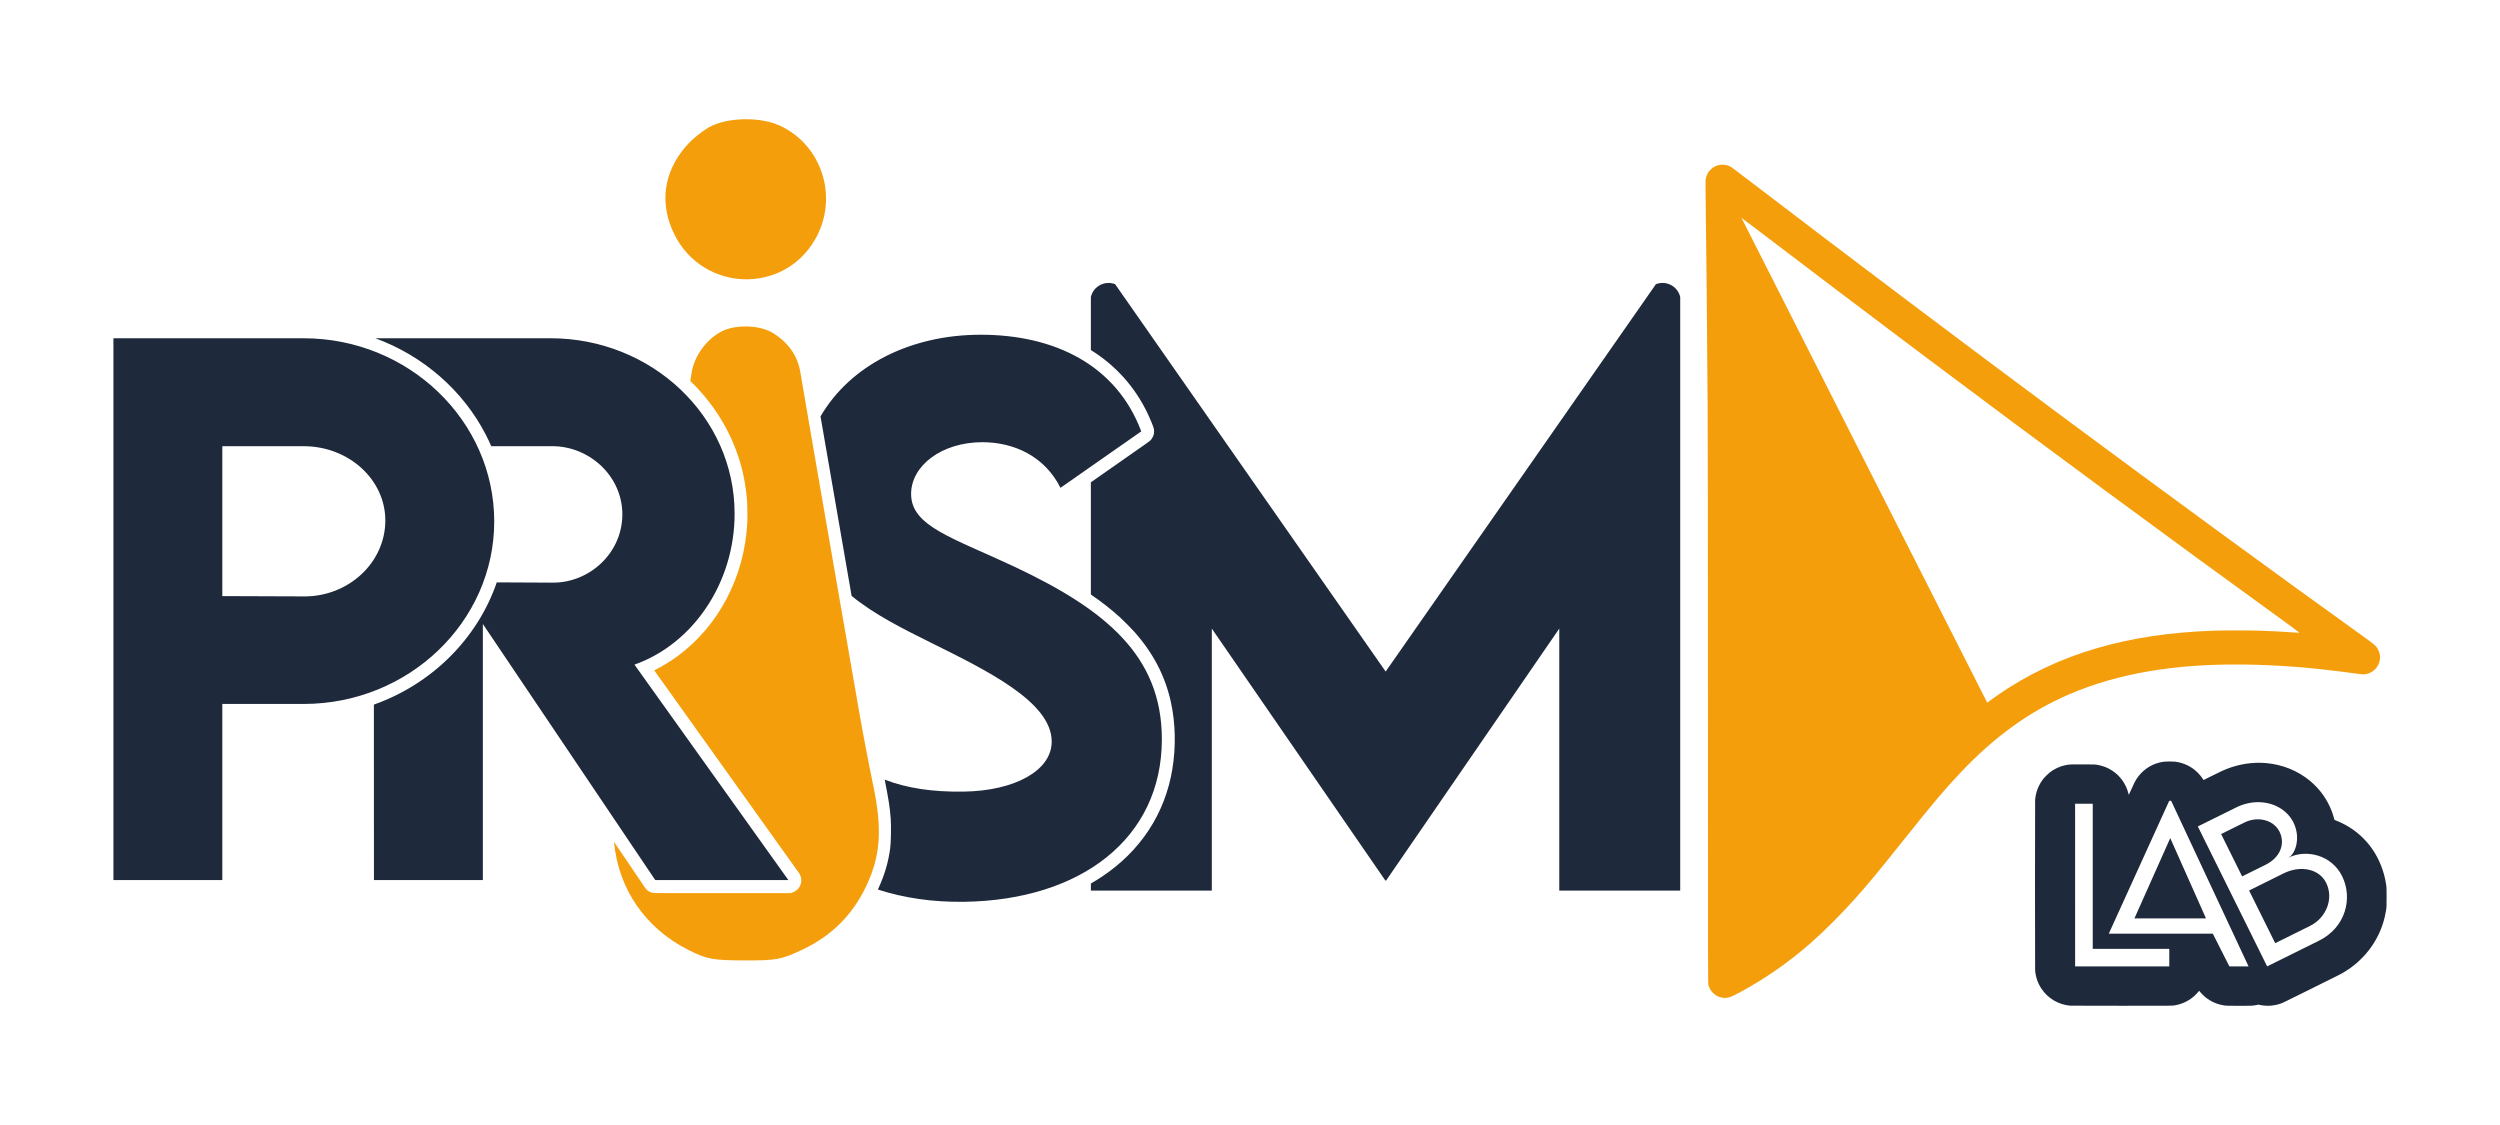
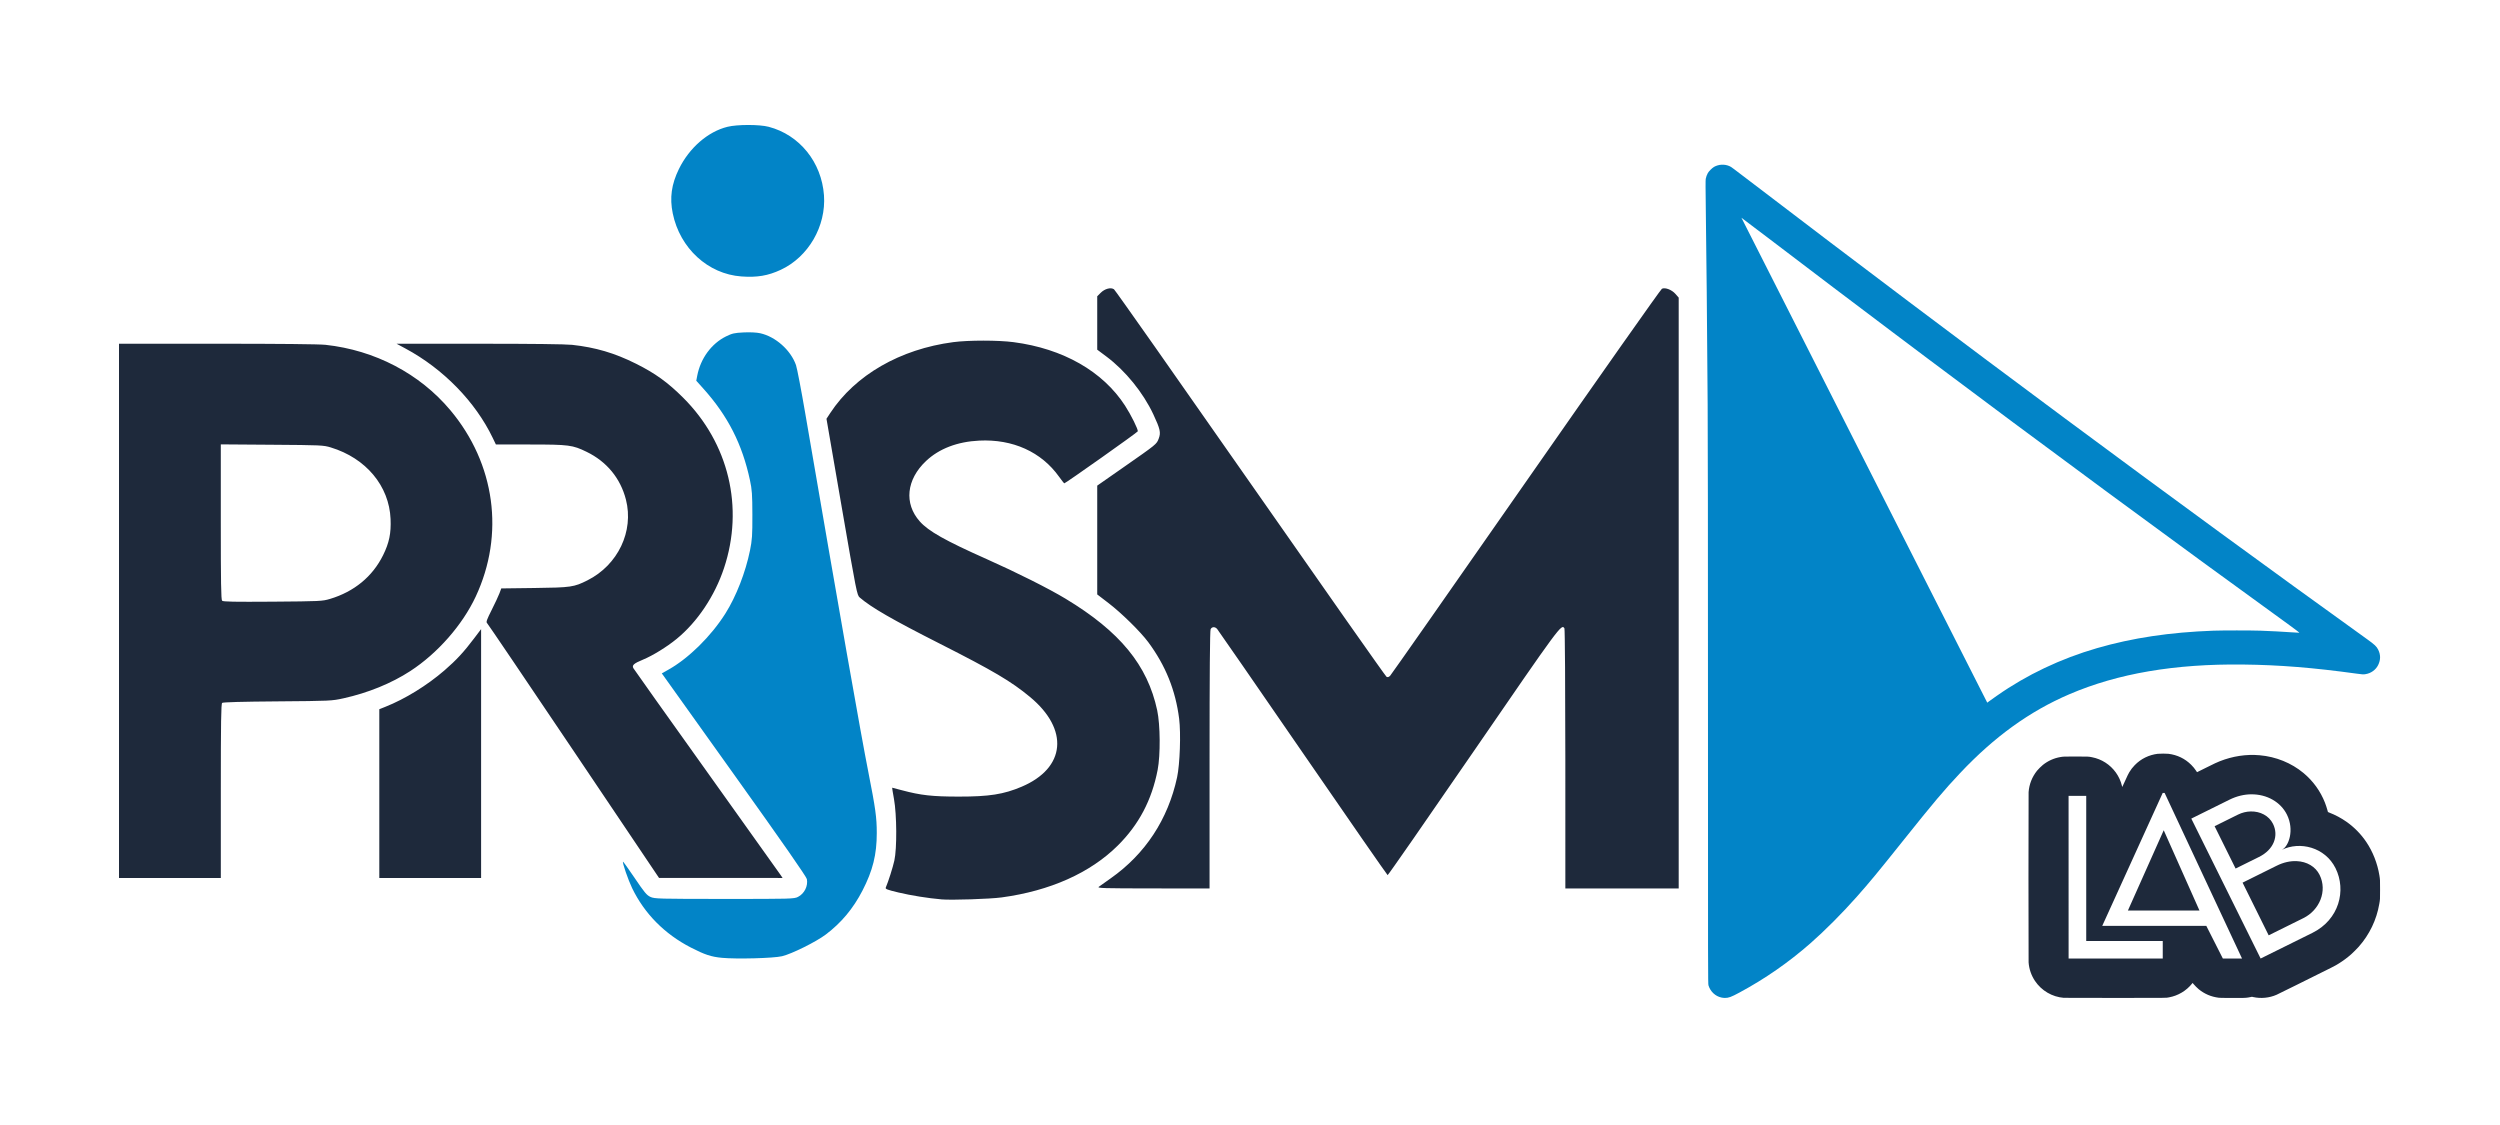
- <svg xmlns="http://www.w3.org/2000/svg" width="100mm" height="45mm" viewBox="0 0 100 45" version="1.1" id="svg1">
+ <svg xmlns="http://www.w3.org/2000/svg" width="100mm" height="45mm" viewBox="0 0 100 45" version="1.1" id="svg1" xml:space="preserve">
  <defs id="defs1" />
-   <g id="layer1">
-     <path id="path4" style="fill:#f59e0b;fill-opacity:1;stroke-width:0.005;stroke-linecap:round;stroke-linejoin:round;stroke-dasharray:none" d="m 29.838,4.769 c -0.486,3.942e-4 -0.973,0.085 -1.341,0.252 -0.314,0.142 -0.793,0.52 -1.067,0.839 -0.898,1.049 -1.059,2.303 -0.453,3.52 1.14,2.287 4.329,2.412 5.613,0.221 C 33.564,7.942 32.904,5.805 31.176,5.018 v 0.001 C 30.809,4.852 30.324,4.769 29.838,4.769 Z m 39.029,1.819 c -0.107,0.005 -0.213,0.035 -0.31,0.089 -0.068,0.038 -0.208,0.178 -0.245,0.245 -0.039,0.072 -0.07,0.155 -0.084,0.233 -0.009,0.05 -0.009,0.381 0.004,1.305 0.029,2.225 0.045,3.865 0.073,7.715 0.009,1.206 0.013,5.181 0.013,12.473 0,10.315 -2.2e-4,10.705 0.02,10.767 0.076,0.247 0.273,0.433 0.515,0.486 l -3.29e-4,3.07e-4 c 0.038,0.009 0.101,0.015 0.14,0.016 0.152,0.001 0.249,-0.034 0.588,-0.217 1.023,-0.551 1.964,-1.205 2.839,-1.972 0.573,-0.503 1.266,-1.198 1.841,-1.847 0.535,-0.604 0.826,-0.956 1.89,-2.288 1.187,-1.486 1.613,-1.991 2.251,-2.668 1.372,-1.457 2.784,-2.475 4.375,-3.157 1.936,-0.83 4.212,-1.219 6.947,-1.187 1.458,0.017 2.795,0.124 4.544,0.365 0.258,0.035 0.258,0.035 0.361,0.018 0.218,-0.037 0.402,-0.172 0.497,-0.364 0.101,-0.205 0.102,-0.409 0.002,-0.611 -0.064,-0.13 -0.139,-0.202 -0.432,-0.412 C 87.044,20.08 78.293,13.587 70.17,7.379 69.243,6.671 69.255,6.68 69.18,6.646 c -0.099,-0.044 -0.206,-0.063 -0.313,-0.058 z m 0.791,2.124 c 0.001,-0.002 0.481,0.36 1.065,0.805 1.799,1.37 3.451,2.621 4.974,3.766 0.442,0.333 1.08,0.812 1.417,1.065 4.251,3.195 9.894,7.355 14.467,10.662 0.227,0.164 0.401,0.298 0.392,0.3 -0.01,0.002 -0.152,-0.007 -0.318,-0.018 -0.348,-0.025 -0.822,-0.05 -1.245,-0.065 -0.383,-0.013 -1.498,-0.013 -1.873,0 -1.746,0.064 -3.237,0.288 -4.652,0.697 -1.462,0.424 -2.812,1.065 -4.008,1.904 v -6.35e-4 c -0.123,0.086 -0.261,0.184 -0.306,0.218 l -0.082,0.061 -4.917,-9.695 C 71.868,13.079 69.656,8.714 69.658,8.712 Z M 29.899,13.059 c -0.376,-0.011 -0.756,0.054 -1.033,0.197 -0.611,0.316 -1.098,0.986 -1.201,1.652 -0.009,0.059 -0.028,0.171 -0.054,0.33 0.685,0.658 1.247,1.44 1.643,2.315 0.352,0.778 0.551,1.554 0.626,2.442 0.015,0.178 0.021,0.722 0.011,0.926 -0.113,2.143 -1.135,4.1 -2.778,5.319 -0.249,0.185 -0.608,0.405 -0.886,0.544 l -0.058,0.029 0.015,0.022 c 0.009,0.012 1.302,1.822 2.873,4.022 1.572,2.2 2.877,4.027 2.899,4.059 0.114,0.167 0.127,0.362 0.036,0.537 -0.063,0.121 -0.166,0.206 -0.309,0.254 l -0.049,0.017 -2.731,0.001 c -2.479,0.001 -2.737,6.36e-4 -2.788,-0.01 -0.11,-0.022 -0.204,-0.074 -0.279,-0.157 -0.013,-0.014 -0.514,-0.755 -1.276,-1.884 0.174,1.87 1.237,3.454 2.996,4.334 0.725,0.362 0.953,0.404 2.214,0.409 1.292,0.004 1.481,-0.031 2.341,-0.438 1.158,-0.549 2.002,-1.394 2.546,-2.551 0.571,-1.213 0.64,-2.267 0.265,-4.046 C 34.761,30.615 34.503,29.261 34.349,28.372 34.194,27.482 33.628,24.224 33.09,21.132 32.553,18.039 32.071,15.242 32.019,14.916 31.913,14.24 31.537,13.699 30.907,13.315 30.646,13.156 30.275,13.07 29.899,13.059 Z" />
-     <path id="path5" style="font-weight:500;font-size:26.86px;line-height:0;font-family:'LEMON MILK';-inkscape-font-specification:'LEMON MILK Medium';text-align:center;letter-spacing:0px;text-anchor:middle;fill:#1e293b;fill-opacity:1;stroke-width:0.087;stroke-linecap:round;stroke-linejoin:round;stroke-dasharray:none" d="m 44.362,11.317 3.07e-4,3.17e-4 c -0.329,-0.009 -0.623,0.204 -0.717,0.519 -0.004,0.014 -0.008,0.028 -0.011,0.042 v 2.123 c 0.995,0.619 1.77,1.48 2.279,2.554 0.105,0.222 0.214,0.49 0.238,0.582 0.016,0.059 0.016,0.171 0,0.236 -0.018,0.071 -0.066,0.166 -0.115,0.221 -0.05,0.056 -0.007,0.025 -1.211,0.865 -0.373,0.26 -0.837,0.586 -1.191,0.833 v 4.487 c 0.438,0.3 0.823,0.603 1.168,0.916 0.137,0.125 0.451,0.441 0.563,0.567 0.765,0.861 1.241,1.776 1.471,2.824 0.184,0.84 0.205,1.788 0.058,2.678 -0.293,1.778 -1.27,3.272 -2.814,4.301 -0.144,0.096 -0.292,0.188 -0.445,0.275 v 0.283 h 4.837 v -10.48 l 6.942,10.078 h 0.03 l 6.927,-10.078 v 10.48 h 4.837 V 11.883 c -0.003,-0.016 -0.007,-0.031 -0.011,-0.046 -0.115,-0.385 -0.52,-0.604 -0.904,-0.489 -0.019,0.005 -0.038,0.013 -0.057,0.02 L 55.427,26.862 44.604,11.366 c -0.019,-0.008 -0.038,-0.014 -0.057,-0.019 -0.061,-0.018 -0.124,-0.028 -0.187,-0.03 z m -5.133,2.072 c -2.812,0 -5.224,1.229 -6.408,3.268 0.256,1.488 0.784,4.534 1.243,7.179 0.919,0.75 2.038,1.307 3.111,1.84 2.284,1.135 4.893,2.393 4.893,3.988 0,1.162 -1.483,1.974 -3.537,2.001 -1.224,0.016 -2.258,-0.135 -3.143,-0.48 0.168,0.852 0.206,1.116 0.24,1.557 0.023,0.3 0.011,0.967 -0.022,1.204 -0.069,0.502 -0.196,0.957 -0.402,1.437 -0.03,0.07 -0.059,0.136 -0.088,0.199 1.037,0.335 2.182,0.508 3.45,0.49 4.663,-0.066 7.908,-2.528 7.908,-6.502 0,-3.352 -2.271,-5.191 -5.88,-6.894 -2.501,-1.176 -4.15,-1.622 -4.15,-2.92 0,-1.122 1.217,-2.068 2.852,-2.068 1.217,0 2.474,0.527 3.123,1.825 l 3.231,-2.258 C 44.663,14.619 42.203,13.389 39.229,13.389 Z M 4.537,13.531 V 35.203 H 8.893 V 28.158 H 12.146 c 4.195,0 7.623,-3.28 7.623,-7.3 0,-4.033 -3.428,-7.327 -7.623,-7.327 z m 10.48,6.45e-4 c 1.909,0.699 3.499,2.081 4.413,3.853 0.079,0.152 0.152,0.306 0.22,0.463 h 2.448 c 1.465,0 2.796,1.183 2.796,2.729 0,1.546 -1.318,2.743 -2.796,2.729 l -2.227,-0.011 c -0.774,2.251 -2.592,4.064 -4.916,4.89 l 0.003,7.019 h 4.356 V 24.959 l 6.897,10.244 h 5.324 l -6.157,-8.618 c 2.326,-0.82 4.006,-3.254 4.006,-6.037 0,-3.899 -3.32,-7.018 -7.367,-7.018 z M 8.893,17.848 H 12.146 c 1.801,0 3.267,1.331 3.267,2.971 0,1.68 -1.465,3.052 -3.267,3.038 v -0.001 l -3.253,-0.012 z M 86.577,30.465 c -0.361,0.044 -0.678,0.2 -0.926,0.455 -0.088,0.091 -0.153,0.174 -0.217,0.281 -0.042,0.07 -0.065,0.117 -0.182,0.376 -0.054,0.119 -0.1,0.216 -0.1,0.216 -5.37e-4,9.8e-5 -0.007,-0.023 -0.015,-0.051 -0.042,-0.18 -0.129,-0.37 -0.242,-0.527 -0.229,-0.319 -0.568,-0.537 -0.953,-0.612 -0.143,-0.028 -0.137,-0.028 -0.645,-0.028 -0.489,0 -0.495,2.74e-4 -0.619,0.021 -0.255,0.043 -0.495,0.15 -0.702,0.315 -0.06,0.048 -0.189,0.175 -0.234,0.232 -0.199,0.25 -0.313,0.54 -0.337,0.856 -0.007,0.079 -0.007,6.729 0,6.81 0.019,0.267 0.108,0.522 0.255,0.742 0.262,0.391 0.689,0.64 1.157,0.677 l -3.29e-4,-0.001 c 0.024,0.001 0.947,0.004 2.05,0.004 2.195,-5.58e-4 2.018,0.002 2.155,-0.023 0.361,-0.065 0.694,-0.264 0.923,-0.551 l 0.021,-0.026 0.035,0.043 c 0.045,0.055 0.152,0.163 0.209,0.209 0.234,0.19 0.495,0.301 0.798,0.34 0.05,0.007 0.11,0.007 0.522,0.009 0.485,0.001 0.543,4.6e-5 0.654,-0.017 0.029,-0.004 0.076,-0.012 0.104,-0.019 l 0.051,-0.011 0.049,0.011 c 0.309,0.069 0.648,0.036 0.938,-0.092 0.028,-0.013 0.375,-0.183 0.771,-0.379 1.611,-0.798 1.555,-0.77 1.716,-0.871 0.179,-0.112 0.336,-0.228 0.491,-0.364 0.074,-0.065 0.239,-0.23 0.307,-0.307 0.43,-0.487 0.713,-1.076 0.821,-1.709 0.034,-0.194 0.032,-0.169 0.032,-0.583 0,-0.409 5.81e-4,-0.384 -0.027,-0.562 -0.077,-0.477 -0.263,-0.95 -0.525,-1.337 -0.213,-0.316 -0.482,-0.589 -0.791,-0.807 -0.209,-0.147 -0.45,-0.276 -0.688,-0.367 -0.043,-0.017 -0.053,-0.022 -0.056,-0.03 -0.001,-0.007 -0.011,-0.039 -0.021,-0.075 -0.022,-0.082 -0.062,-0.204 -0.097,-0.293 -0.181,-0.461 -0.474,-0.866 -0.857,-1.185 -0.486,-0.404 -1.102,-0.654 -1.754,-0.711 -0.537,-0.047 -1.078,0.035 -1.601,0.242 -0.119,0.047 -0.195,0.083 -0.539,0.254 -0.176,0.087 -0.33,0.164 -0.342,0.17 -0.013,0.007 -0.019,0.009 -0.022,0.009 h -3.29e-4 -5.79e-4 -5.92e-4 l -3.07e-4,-6.47e-4 h -5.81e-4 l -3.28e-4,-3.17e-4 -3.17e-4,-3.19e-4 v -3.28e-4 l -3.18e-4,-3.07e-4 c -5.81e-4,-8.21e-4 -0.002,-0.001 -0.003,-0.003 -0.001,-0.004 -0.021,-0.031 -0.039,-0.058 -0.052,-0.079 -0.113,-0.153 -0.188,-0.228 -0.247,-0.248 -0.558,-0.398 -0.911,-0.442 -0.087,-0.01 -0.334,-0.01 -0.421,0 z m 0.192,1.567 h 0.077 l 3.096,6.623 h -0.767 l -0.662,-1.307 h -2.342 -1.068 -0.752 z m 3.545,0.055 c 0.624,-0.005 1.175,0.308 1.425,0.814 0.301,0.608 0.079,1.267 -0.206,1.408 0.719,-0.356 1.731,-0.11 2.15,0.734 0.439,0.885 0.145,2.055 -0.924,2.585 l -2.073,1.027 -2.773,-5.597 1.528,-0.757 c 0.292,-0.145 0.59,-0.212 0.873,-0.215 z m -7.31,0.062 h 0.706 v 5.805 h 3.061 v 0.702 h -3.766 z m 7.288,0.623 c -0.171,0.003 -0.347,0.045 -0.513,0.127 l -0.934,0.463 0.84,1.694 0.93,-0.461 c 0.609,-0.298 0.8,-0.855 0.566,-1.327 -0.163,-0.329 -0.514,-0.504 -0.89,-0.496 z m -3.482,0.752 -1.433,3.212 h 2.863 z m 5.314,1.235 c -0.249,-0.01 -0.523,0.047 -0.8,0.186 l -1.36,0.675 1.044,2.107 1.392,-0.69 c 0.639,-0.317 0.966,-1.08 0.644,-1.729 -0.162,-0.328 -0.505,-0.532 -0.92,-0.549 z" />
-   </g>
+   <path id="path1279" style="font-weight:500;font-size:26.86px;line-height:0;font-family:'LEMON MILK';-inkscape-font-specification:'LEMON MILK Medium';text-align:center;letter-spacing:0px;text-anchor:middle;fill:#1e293b;fill-opacity:1;stroke:none;stroke-width:0.2;stroke-linecap:round;stroke-linejoin:round;stroke-dasharray:none" d="m 86.316,30.151 c -0.361,0.044 -0.678,0.2 -0.926,0.455 -0.088,0.091 -0.153,0.174 -0.217,0.281 -0.042,0.07 -0.065,0.117 -0.182,0.376 -0.054,0.119 -0.1,0.216 -0.1,0.216 -5.37e-4,9.8e-5 -0.007,-0.023 -0.015,-0.051 -0.042,-0.18 -0.129,-0.37 -0.242,-0.527 -0.229,-0.319 -0.568,-0.537 -0.953,-0.612 -0.143,-0.028 -0.137,-0.028 -0.645,-0.028 -0.489,0 -0.495,2.74e-4 -0.619,0.021 -0.255,0.043 -0.495,0.15 -0.702,0.315 -0.06,0.048 -0.189,0.175 -0.234,0.232 -0.199,0.25 -0.313,0.54 -0.337,0.856 -0.007,0.079 -0.007,6.729 0,6.81 0.019,0.267 0.108,0.522 0.255,0.742 0.262,0.391 0.689,0.64 1.157,0.677 l -3.29e-4,-0.001 c 0.024,0.001 0.947,0.004 2.05,0.004 2.195,-5.58e-4 2.018,0.002 2.155,-0.023 0.361,-0.065 0.694,-0.264 0.923,-0.551 l 0.021,-0.026 0.035,0.043 c 0.045,0.055 0.152,0.163 0.209,0.209 0.234,0.19 0.495,0.301 0.798,0.34 0.05,0.007 0.11,0.007 0.522,0.009 0.485,0.001 0.543,4.6e-5 0.654,-0.017 0.029,-0.004 0.076,-0.012 0.104,-0.019 l 0.051,-0.011 0.049,0.011 c 0.309,0.069 0.648,0.036 0.938,-0.092 0.028,-0.013 0.375,-0.183 0.771,-0.379 1.611,-0.798 1.555,-0.77 1.716,-0.871 0.179,-0.112 0.336,-0.228 0.491,-0.364 0.074,-0.065 0.239,-0.23 0.307,-0.307 0.43,-0.487 0.713,-1.076 0.821,-1.709 0.034,-0.194 0.032,-0.169 0.032,-0.583 0,-0.409 5.81e-4,-0.384 -0.027,-0.562 -0.077,-0.477 -0.263,-0.95 -0.525,-1.337 -0.213,-0.316 -0.482,-0.589 -0.791,-0.807 -0.209,-0.147 -0.45,-0.276 -0.688,-0.367 -0.043,-0.017 -0.053,-0.022 -0.056,-0.03 -0.001,-0.007 -0.011,-0.039 -0.021,-0.075 -0.022,-0.082 -0.062,-0.204 -0.097,-0.293 -0.181,-0.461 -0.474,-0.866 -0.857,-1.185 -0.486,-0.404 -1.102,-0.654 -1.754,-0.711 -0.537,-0.047 -1.078,0.035 -1.601,0.242 -0.119,0.047 -0.195,0.083 -0.539,0.254 -0.176,0.087 -0.33,0.164 -0.342,0.17 -0.013,0.007 -0.019,0.009 -0.022,0.009 h -3.29e-4 -5.79e-4 -5.92e-4 l -3.07e-4,-6.47e-4 h -5.81e-4 l -3.28e-4,-3.17e-4 -3.17e-4,-3.19e-4 v -3.28e-4 l -3.18e-4,-3.07e-4 c -5.81e-4,-8.21e-4 -0.002,-0.001 -0.003,-0.003 -0.001,-0.004 -0.021,-0.031 -0.039,-0.058 -0.052,-0.079 -0.113,-0.153 -0.188,-0.228 -0.247,-0.248 -0.558,-0.398 -0.911,-0.442 -0.087,-0.01 -0.334,-0.01 -0.421,0 z m 0.192,1.567 h 0.077 l 3.096,6.623 h -0.767 l -0.662,-1.307 h -2.342 -1.068 -0.752 z m 3.545,0.055 c 0.624,-0.005 1.175,0.308 1.425,0.814 0.301,0.608 0.079,1.267 -0.206,1.408 0.719,-0.356 1.731,-0.11 2.15,0.734 0.439,0.885 0.145,2.055 -0.924,2.585 l -2.073,1.027 -2.773,-5.597 1.528,-0.757 c 0.292,-0.145 0.59,-0.212 0.873,-0.215 z m -7.31,0.062 h 0.706 v 5.805 h 3.061 v 0.702 h -3.766 z m 7.288,0.623 c -0.171,0.003 -0.347,0.045 -0.513,0.127 l -0.934,0.463 0.84,1.694 0.93,-0.461 c 0.609,-0.298 0.8,-0.855 0.566,-1.327 -0.163,-0.329 -0.514,-0.504 -0.89,-0.496 z m -3.482,0.752 -1.433,3.212 h 2.863 z m 5.314,1.235 c -0.249,-0.01 -0.523,0.047 -0.8,0.186 l -1.36,0.675 1.044,2.107 1.392,-0.69 c 0.639,-0.317 0.966,-1.08 0.644,-1.729 -0.162,-0.328 -0.505,-0.532 -0.92,-0.549 z" />
+   <path id="path1377" style="fill:#0284c7;fill-opacity:1;stroke:none;stroke-width:0.2;stroke-linecap:round;stroke-linejoin:round;stroke-dasharray:none" d="m 68.868,6.588 c -0.107,0.005 -0.213,0.035 -0.31,0.089 -0.068,0.038 -0.208,0.178 -0.245,0.245 -0.039,0.072 -0.07,0.155 -0.084,0.233 -0.009,0.05 -0.009,0.381 0.004,1.305 0.029,2.225 0.045,3.865 0.073,7.715 0.009,1.206 0.013,5.181 0.013,12.473 0,10.315 -2.2e-4,10.705 0.02,10.767 0.076,0.247 0.273,0.433 0.515,0.486 l -3.29e-4,3.07e-4 c 0.038,0.009 0.101,0.015 0.14,0.016 0.152,0.001 0.249,-0.034 0.588,-0.217 1.023,-0.551 1.964,-1.205 2.839,-1.972 0.573,-0.503 1.266,-1.198 1.841,-1.847 0.535,-0.604 0.826,-0.956 1.89,-2.288 1.187,-1.486 1.613,-1.991 2.251,-2.668 1.372,-1.457 2.784,-2.475 4.375,-3.157 1.936,-0.83 4.212,-1.219 6.947,-1.187 1.458,0.017 2.795,0.124 4.544,0.365 0.258,0.035 0.258,0.035 0.361,0.018 0.218,-0.037 0.402,-0.172 0.497,-0.364 0.101,-0.205 0.102,-0.409 0.002,-0.611 -0.064,-0.13 -0.139,-0.202 -0.432,-0.412 C 87.044,20.08 78.293,13.587 70.17,7.379 69.243,6.671 69.255,6.68 69.18,6.646 c -0.099,-0.044 -0.206,-0.063 -0.313,-0.058 z m 0.791,2.124 c 0.001,-0.002 0.481,0.36 1.065,0.805 1.799,1.37 3.451,2.621 4.974,3.766 0.442,0.333 1.08,0.812 1.417,1.065 4.251,3.195 9.894,7.355 14.467,10.662 0.227,0.164 0.401,0.298 0.392,0.3 -0.01,0.002 -0.152,-0.007 -0.318,-0.018 -0.348,-0.025 -0.822,-0.05 -1.245,-0.065 -0.383,-0.013 -1.498,-0.013 -1.873,0 -1.746,0.064 -3.237,0.288 -4.652,0.697 -1.462,0.424 -2.812,1.065 -4.008,1.904 v -6.35e-4 c -0.123,0.086 -0.261,0.184 -0.306,0.218 l -0.082,0.061 -4.917,-9.695 C 71.868,13.079 69.656,8.714 69.658,8.712 Z" />
+   <path style="fill:#1e293b;stroke-width:0.042;fill-opacity:1" d="m 37.654,35.974 c -0.516,-0.043 -1.218,-0.155 -1.714,-0.274 -0.457,-0.109 -0.534,-0.139 -0.509,-0.198 0.105,-0.246 0.28,-0.796 0.343,-1.079 0.107,-0.482 0.099,-1.836 -0.015,-2.464 -0.045,-0.248 -0.078,-0.451 -0.073,-0.451 0.005,0 0.182,0.046 0.394,0.103 0.751,0.201 1.205,0.252 2.266,0.253 1.222,0.001 1.802,-0.09 2.522,-0.396 1.761,-0.749 1.903,-2.287 0.333,-3.589 -0.753,-0.625 -1.467,-1.046 -3.611,-2.133 -1.901,-0.964 -2.729,-1.441 -3.199,-1.844 -0.111,-0.095 -0.128,-0.178 -0.723,-3.624 l -0.609,-3.527 0.152,-0.231 c 0.999,-1.519 2.795,-2.554 4.917,-2.834 0.612,-0.081 1.798,-0.081 2.416,3.78e-4 1.977,0.259 3.569,1.166 4.458,2.54 0.239,0.369 0.533,0.963 0.509,1.027 -0.018,0.047 -2.891,2.08 -2.939,2.08 -0.011,0 -0.105,-0.119 -0.209,-0.264 -0.709,-0.994 -1.852,-1.511 -3.193,-1.445 -0.877,0.043 -1.605,0.322 -2.128,0.815 -0.787,0.742 -0.887,1.702 -0.252,2.416 0.349,0.393 1.019,0.77 2.669,1.505 1.206,0.537 2.492,1.182 3.162,1.587 2.177,1.314 3.28,2.658 3.667,4.466 0.124,0.582 0.133,1.784 0.018,2.382 -0.234,1.209 -0.752,2.191 -1.596,3.028 -1.105,1.095 -2.707,1.81 -4.642,2.073 -0.471,0.064 -1.995,0.114 -2.414,0.079 z m 6.298,-0.502 c 0.046,-0.035 0.26,-0.187 0.475,-0.338 1.383,-0.973 2.295,-2.36 2.657,-4.043 0.112,-0.523 0.155,-1.752 0.082,-2.341 C 47.022,27.611 46.623,26.621 45.931,25.687 45.62,25.268 44.859,24.52 44.34,24.123 L 43.889,23.777 v -2.176 -2.176 l 1.039,-0.725 c 1.35,-0.942 1.334,-0.929 1.421,-1.157 0.091,-0.238 0.059,-0.382 -0.215,-0.968 -0.406,-0.868 -1.118,-1.746 -1.877,-2.313 L 43.889,13.987 v -1.068 -1.068 l 0.139,-0.139 c 0.164,-0.164 0.406,-0.228 0.532,-0.14 0.045,0.031 2.502,3.524 5.459,7.76 2.957,4.237 5.406,7.72 5.442,7.74 0.046,0.026 0.09,0.013 0.144,-0.041 0.043,-0.043 2.488,-3.535 5.434,-7.761 2.946,-4.226 5.393,-7.7 5.439,-7.721 0.131,-0.06 0.394,0.041 0.54,0.208 l 0.13,0.148 v 11.817 11.817 h -2.267 -2.267 l -6.3e-4,-5.174 c -4.2e-4,-2.846 -0.017,-5.2 -0.036,-5.231 -0.119,-0.187 -0.155,-0.137 -3.635,4.926 -1.872,2.725 -3.419,4.95 -3.437,4.945 -0.018,-0.005 -1.546,-2.206 -3.394,-4.891 -1.848,-2.685 -3.39,-4.915 -3.426,-4.956 -0.086,-0.097 -0.206,-0.093 -0.26,0.008 -0.029,0.055 -0.043,1.76 -0.043,5.227 v 5.146 l -2.257,-0.002 c -2.015,-0.002 -2.248,-0.009 -2.173,-0.065 z M 4.76,24.434 V 13.749 H 8.687 c 2.48,0 4.077,0.016 4.335,0.044 1.974,0.215 3.765,1.153 4.99,2.613 1.797,2.142 2.182,4.967 1.016,7.459 -0.533,1.138 -1.526,2.268 -2.617,2.978 -0.753,0.49 -1.692,0.873 -2.666,1.088 -0.475,0.105 -0.517,0.107 -2.644,0.124 -1.422,0.011 -2.18,0.032 -2.215,0.061 -0.042,0.035 -0.053,0.77 -0.053,3.524 V 35.119 H 6.796 4.76 Z M 13.199,23.957 c 0.968,-0.29 1.701,-0.893 2.124,-1.748 0.245,-0.494 0.324,-0.878 0.3,-1.448 -0.056,-1.324 -0.983,-2.434 -2.39,-2.863 -0.296,-0.09 -0.38,-0.094 -2.354,-0.108 l -2.047,-0.015 v 3.101 c 0,2.424 0.011,3.112 0.052,3.153 0.041,0.041 0.48,0.049 2.026,0.038 1.902,-0.015 1.985,-0.019 2.288,-0.11 z m 1.973,7.787 v -3.375 l 0.241,-0.096 c 0.793,-0.315 1.67,-0.856 2.366,-1.458 0.476,-0.412 0.775,-0.735 1.193,-1.29 l 0.272,-0.36 v 4.977 4.977 h -2.036 -2.036 z m 7.774,-1.704 c -1.878,-2.792 -3.438,-5.096 -3.467,-5.121 -0.042,-0.035 -10e-4,-0.147 0.186,-0.517 0.132,-0.26 0.272,-0.561 0.313,-0.669 l 0.073,-0.196 1.328,-0.017 c 1.471,-0.019 1.579,-0.035 2.122,-0.308 1.217,-0.612 1.86,-1.962 1.537,-3.225 C 24.82,19.133 24.271,18.465 23.464,18.073 22.903,17.8 22.759,17.781 21.209,17.78 l -1.373,-6.2e-4 -0.126,-0.262 c -0.695,-1.448 -1.981,-2.766 -3.496,-3.579 l -0.35,-0.188 3.308,-7.01e-4 c 2.066,-4.36e-4 3.461,0.016 3.716,0.044 0.935,0.103 1.696,0.327 2.549,0.753 0.771,0.385 1.274,0.747 1.891,1.363 1.823,1.819 2.439,4.388 1.633,6.813 -0.371,1.117 -1.064,2.153 -1.895,2.833 -0.395,0.323 -0.959,0.67 -1.347,0.83 -0.367,0.151 -0.448,0.223 -0.384,0.342 0.023,0.043 1.346,1.905 2.94,4.136 1.594,2.231 2.927,4.101 2.963,4.156 l 0.065,0.099 -2.471,-9.89e-4 -2.471,-9.89e-4 z" id="path1424" />
+   <path style="fill:#0284c7;fill-opacity:1;stroke-width:0.042" d="m 28.878,38.313 c -0.432,-0.041 -0.691,-0.127 -1.241,-0.41 -1.052,-0.541 -1.855,-1.353 -2.351,-2.376 -0.157,-0.324 -0.4,-1.026 -0.366,-1.06 0.008,-0.008 0.22,0.288 0.47,0.658 0.39,0.577 0.48,0.685 0.629,0.752 0.164,0.075 0.325,0.079 2.957,0.08 2.674,8.86e-4 2.789,-0.002 2.943,-0.081 0.257,-0.131 0.408,-0.433 0.356,-0.711 -0.018,-0.096 -0.958,-1.447 -2.915,-4.186 l -2.888,-4.044 0.262,-0.147 c 0.809,-0.452 1.712,-1.342 2.285,-2.253 0.431,-0.685 0.803,-1.641 0.982,-2.523 0.084,-0.416 0.096,-0.595 0.094,-1.42 -0.002,-0.815 -0.015,-1.005 -0.097,-1.385 -0.308,-1.44 -0.882,-2.568 -1.86,-3.658 l -0.287,-0.32 0.039,-0.204 c 0.133,-0.689 0.569,-1.282 1.153,-1.57 0.244,-0.12 0.333,-0.14 0.702,-0.158 0.259,-0.012 0.514,-1.25e-4 0.66,0.032 0.617,0.135 1.224,0.675 1.435,1.275 0.042,0.119 0.211,1.001 0.375,1.959 1.368,7.969 2.214,12.777 2.522,14.337 0.282,1.429 0.334,1.802 0.334,2.42 4.2e-4,0.861 -0.159,1.502 -0.572,2.303 -0.371,0.719 -0.843,1.285 -1.464,1.755 -0.388,0.294 -1.368,0.78 -1.754,0.871 -0.343,0.081 -1.817,0.12 -2.404,0.064 z M 29.656,11.058 c -1.336,-0.096 -2.46,-1.128 -2.746,-2.523 -0.128,-0.621 -0.052,-1.166 0.247,-1.776 0.415,-0.847 1.161,-1.495 1.943,-1.687 0.392,-0.097 1.28,-0.097 1.648,1.56e-4 1.234,0.324 2.114,1.413 2.211,2.737 0.09,1.238 -0.623,2.468 -1.728,2.983 -0.511,0.238 -0.946,0.311 -1.574,0.266 z" id="path1476" />
</svg>
